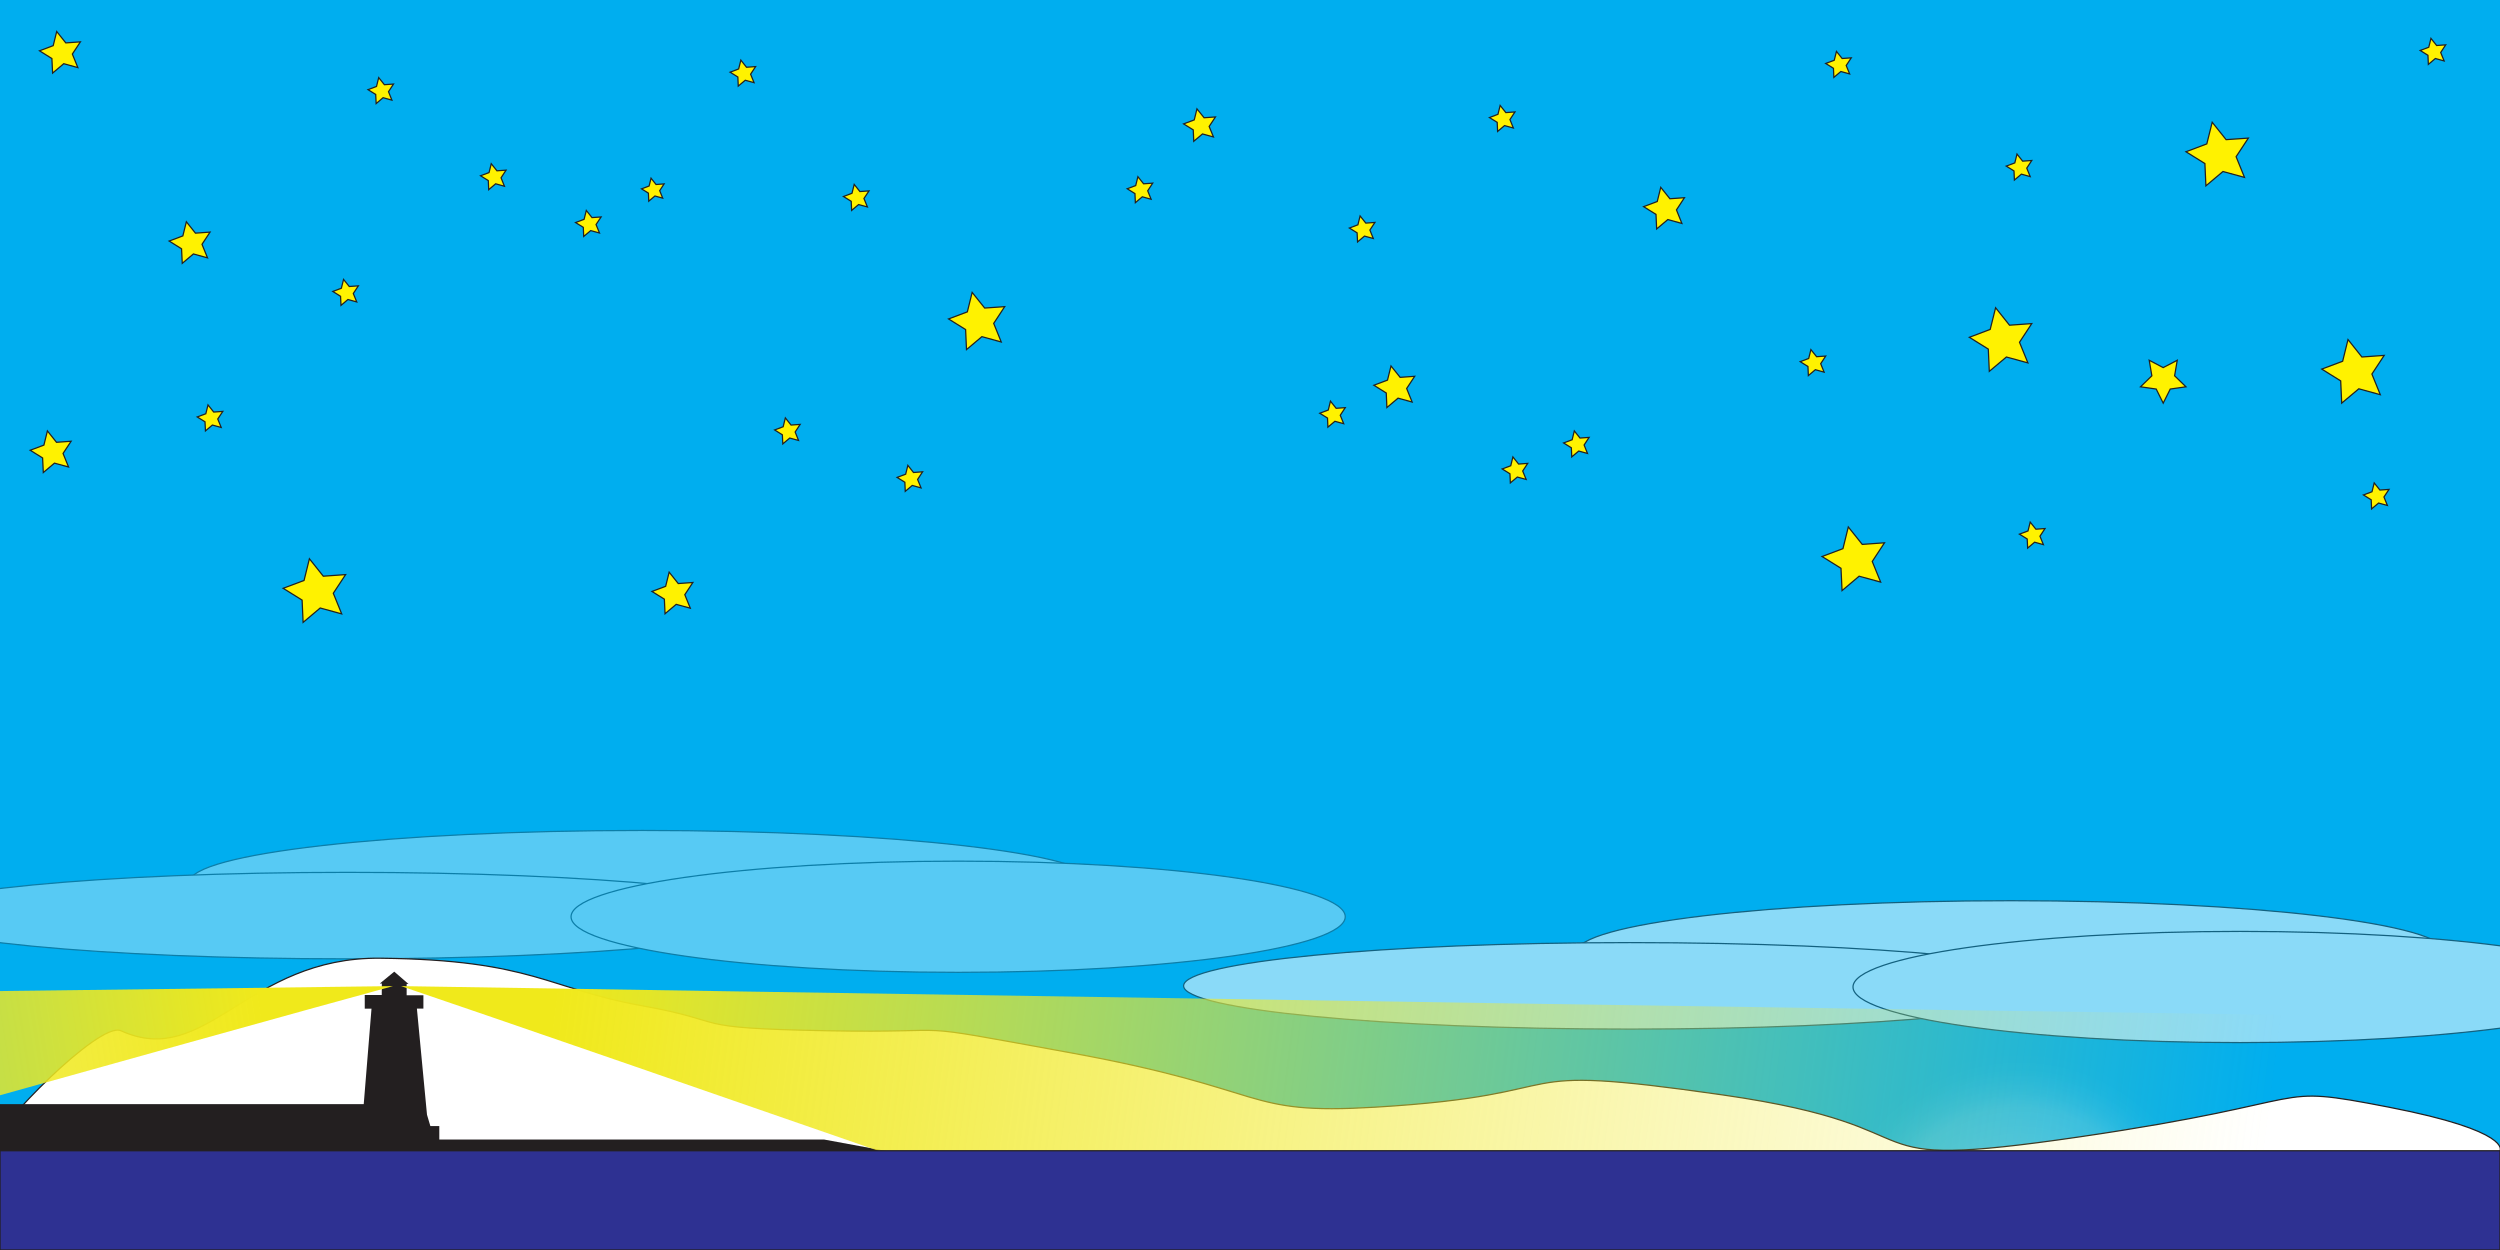
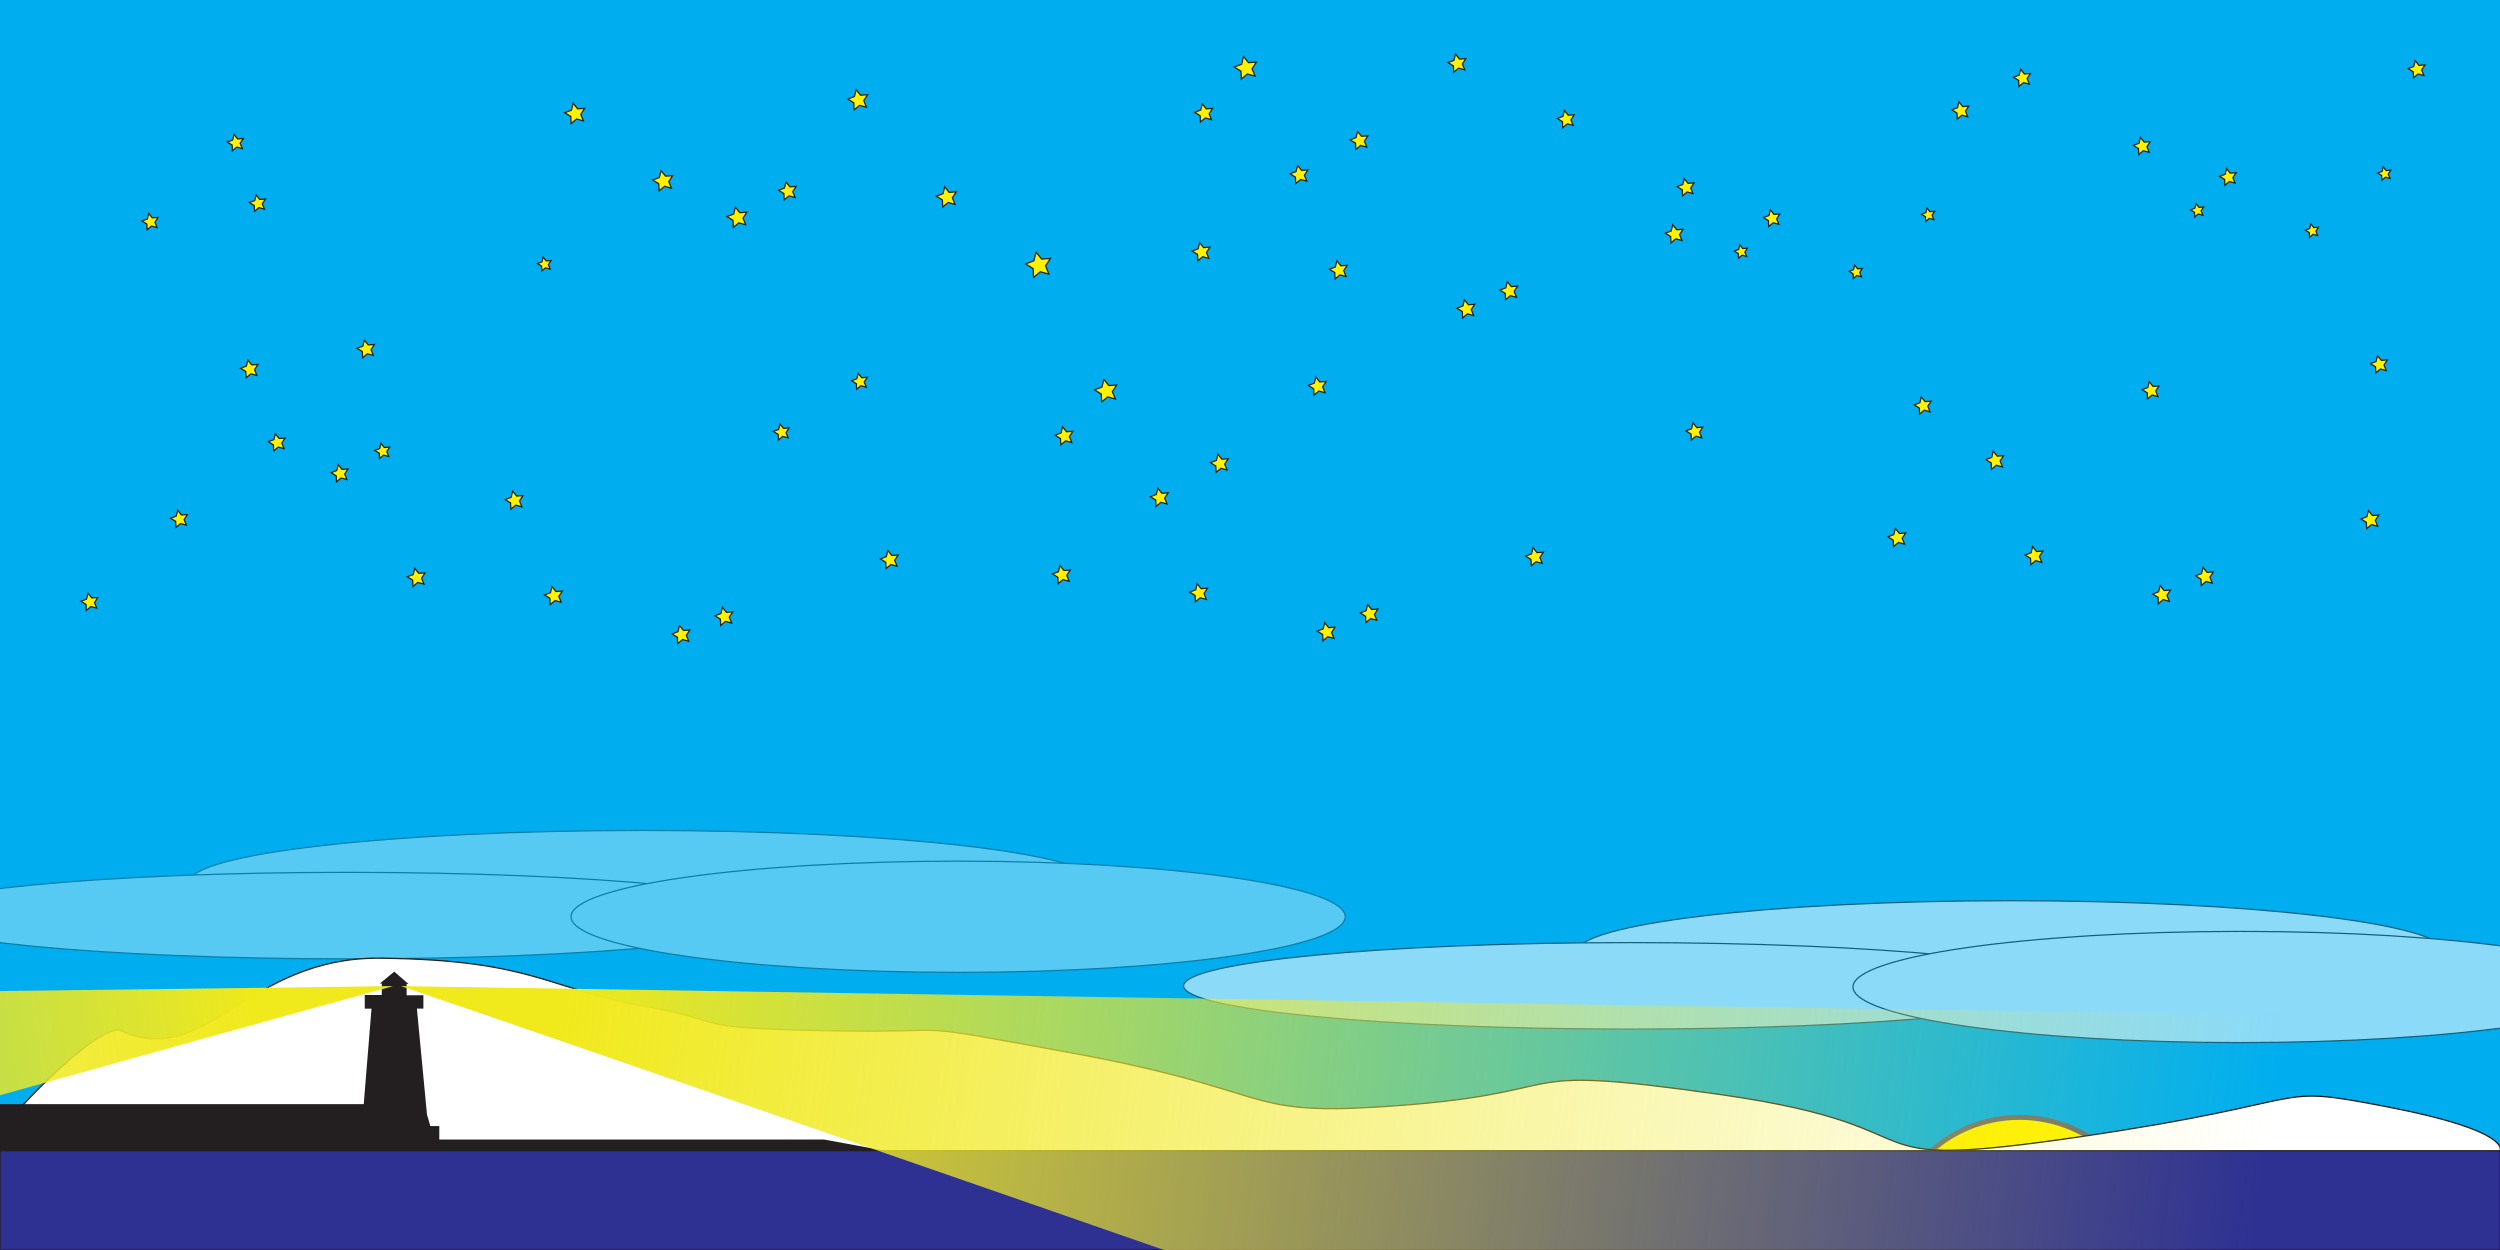
<svg xmlns="http://www.w3.org/2000/svg" xmlns:xlink="http://www.w3.org/1999/xlink" viewBox="0 0 500 250">
  <defs>
    <style>
      .cls-1 {
        fill: none;
      }

      .cls-2 {
        fill: url(#linear-gradient);
      }

      .cls-3 {
        fill: #00aeef;
      }

      .cls-4 {
        fill: #231f20;
      }

-       .cls-5, .cls-6, .cls-7 {
+       .cls-5 {
+         opacity: .43;
+       }
+ 
+       .cls-5, .cls-6, .cls-7, .cls-8 {
        stroke-width: .25px;
      }

      .cls-5, .cls-6, .cls-7, .cls-8, .cls-9, .cls-10 {
+         stroke-miterlimit: 10;
+       }
+ 
+       .cls-5, .cls-6, .cls-7, .cls-8, .cls-10 {
        stroke: #231f20;
-         stroke-miterlimit: 10;
-       }
- 
-       .cls-5, .cls-8 {
+       }
+ 
+       .cls-5, .cls-7 {
+         fill: #fff;
+       }
+ 
+       .cls-6, .cls-9 {
        fill: #fff200;
      }

-       .cls-6 {
-         fill: #fff;
-       }
- 
-       .cls-7 {
+       .cls-8 {
        fill: #2e3192;
      }

      .cls-9 {
+         stroke: #6d6e71;
+       }
+ 
+       .cls-11 {
+         fill: url(#linear-gradient-2);
+       }
+ 
+       .cls-12 {
+         opacity: .34;
+       }
+ 
+       .cls-10 {
        fill: url(#radial-gradient-2);
      }

-       .cls-9, .cls-11 {
+       .cls-13 {
+         opacity: .54;
+       }
+ 
+       .cls-14 {
+         fill: url(#radial-gradient);
        opacity: .3;
      }
- 
-       .cls-12 {
-         fill: url(#linear-gradient-2);
-       }
- 
-       .cls-13 {
-         opacity: .34;
-       }
- 
-       .cls-10 {
-         fill: url(#radial-gradient-3);
-       }
- 
-       .cls-14 {
-         opacity: .54;
-       }
- 
-       .cls-11 {
-         fill: url(#radial-gradient);
-       }
- 
-       .cls-15 {
-         opacity: 0;
-       }
    </style>
-     <radialGradient id="radial-gradient" cx="403.89" cy="250" fx="403.89" fy="250" r="39.48" gradientUnits="userSpaceOnUse">
+     <radialGradient id="radial-gradient" cx="403.89" cy="250" fx="403.89" fy="250" r="26.53" gradientTransform="translate(-307.79)" gradientUnits="userSpaceOnUse">
+       <stop offset=".19" stop-color="#f1f2f2" />
+       <stop offset=".28" stop-color="#f2f3f3" stop-opacity=".93" />
+       <stop offset=".47" stop-color="#f7f8f8" stop-opacity=".76" />
+       <stop offset=".72" stop-color="#fff" stop-opacity=".5" />
+       <stop offset=".74" stop-color="#fff" stop-opacity=".44" />
+       <stop offset=".79" stop-color="#fff" stop-opacity=".29" />
+       <stop offset=".85" stop-color="#fff" stop-opacity=".16" />
+       <stop offset=".9" stop-color="#fff" stop-opacity=".07" />
+       <stop offset=".95" stop-color="#fff" stop-opacity=".02" />
+       <stop offset="1" stop-color="#fff" stop-opacity="0" />
+     </radialGradient>
+     <radialGradient id="radial-gradient-2" cx="403.89" cy="250" fx="403.89" fy="250" r="16.88" gradientTransform="translate(-307.79)" gradientUnits="userSpaceOnUse">
      <stop offset=".19" stop-color="#fff" />
      <stop offset=".28" stop-color="#fff" stop-opacity=".94" />
      <stop offset=".45" stop-color="#fff" stop-opacity=".79" />
      <stop offset=".68" stop-color="#fff" stop-opacity=".54" />
      <stop offset=".72" stop-color="#fff" stop-opacity=".5" />
      <stop offset=".74" stop-color="#fff" stop-opacity=".44" />
      <stop offset=".79" stop-color="#fff" stop-opacity=".29" />
      <stop offset=".85" stop-color="#fff" stop-opacity=".16" />
      <stop offset=".9" stop-color="#fff" stop-opacity=".07" />
      <stop offset=".95" stop-color="#fff" stop-opacity=".02" />
      <stop offset="1" stop-color="#fff" stop-opacity="0" />
    </radialGradient>
-     <radialGradient id="radial-gradient-2" r="26.53" xlink:href="#radial-gradient" />
-     <radialGradient id="radial-gradient-3" cy="250" fy="250" r="16.88" xlink:href="#radial-gradient" />
    <linearGradient id="linear-gradient" x1="449.81" y1="258.07" x2="108.78" y2="214.53" gradientUnits="userSpaceOnUse">
      <stop offset="0" stop-color="#f1ea40" stop-opacity="0" />
      <stop offset="1" stop-color="#f0e91b" />
    </linearGradient>
    <linearGradient id="linear-gradient-2" x1="419.42" y1="275.01" x2="204.11" y2="247.53" gradientTransform="translate(341.66 -72.07) rotate(-180) scale(1.41 -1.14)" xlink:href="#linear-gradient" />
  </defs>
  <g id="sky">
    <rect class="cls-3" width="500" height="250" />
  </g>
  <g id="stars">
    <g>
-       <polygon class="cls-5" points="41.5 51.57 38.68 50.79 36.45 52.67 36.31 49.76 33.83 48.21 36.57 47.18 37.27 44.35 39.09 46.63 42.01 46.42 40.4 48.86 41.5 51.57" />
-       <polygon class="cls-5" points="132.54 39.63 130.99 39.2 129.75 40.24 129.68 38.63 128.31 37.77 129.82 37.2 130.21 35.64 131.21 36.9 132.82 36.78 131.94 38.13 132.54 39.63" />
-       <polygon class="cls-5" points="406.04 35.32 404.28 34.83 402.88 36.01 402.8 34.19 401.25 33.22 402.96 32.58 403.4 30.81 404.53 32.23 406.35 32.1 405.35 33.63 406.04 35.32" />
-       <polygon class="cls-5" points="282.43 80.41 279.61 79.63 277.38 81.51 277.25 78.6 274.77 77.05 277.5 76.02 278.2 73.19 280.03 75.47 282.94 75.26 281.33 77.7 282.43 80.41" />
-       <polygon class="cls-5" points="68.34 122.78 64.04 121.6 60.62 124.48 60.42 120.02 56.63 117.66 60.81 116.09 61.88 111.75 64.66 115.24 69.12 114.92 66.66 118.65 68.34 122.78" />
-       <polygon class="cls-5" points="242.69 27.39 240.5 26.79 238.75 28.26 238.65 25.98 236.72 24.78 238.85 23.98 239.39 21.77 240.82 23.55 243.09 23.39 241.83 25.29 242.69 27.39" />
-       <polygon class="cls-5" points="376.13 116.42 371.82 115.24 368.41 118.12 368.2 113.66 364.41 111.3 368.59 109.73 369.66 105.39 372.45 108.88 376.9 108.56 374.45 112.29 376.13 116.42" />
-       <polygon class="cls-5" points="336.38 44.69 333.57 43.91 331.33 45.79 331.2 42.88 328.72 41.33 331.45 40.3 332.15 37.47 333.98 39.75 336.89 39.54 335.29 41.98 336.38 44.69" />
-       <polygon class="cls-5" points="200.25 68.4 196.38 67.33 193.3 69.92 193.12 65.91 189.71 63.79 193.47 62.37 194.43 58.48 196.94 61.61 200.94 61.33 198.74 64.68 200.25 68.4" />
-       <polygon class="cls-5" points="138.06 121.64 135.24 120.87 133.01 122.75 132.87 119.83 130.39 118.29 133.13 117.26 133.83 114.43 135.65 116.71 138.57 116.5 136.96 118.94 138.06 121.64" />
-       <polygon class="cls-5" points="317.5 90.69 315.75 90.21 314.35 91.38 314.27 89.56 312.72 88.59 314.43 87.95 314.86 86.18 316 87.61 317.82 87.48 316.82 89 317.5 90.69" />
-       <polygon class="cls-5" points="159.71 88.09 157.95 87.61 156.56 88.78 156.47 86.96 154.93 85.99 156.63 85.35 157.07 83.58 158.21 85.01 160.03 84.88 159.03 86.4 159.71 88.09" />
-       <polygon class="cls-5" points="184.21 97.58 182.45 97.09 181.05 98.27 180.97 96.45 179.42 95.48 181.13 94.84 181.57 93.07 182.7 94.5 184.52 94.36 183.52 95.89 184.21 97.58" />
-       <polygon class="cls-5" points="305.23 95.89 303.47 95.41 302.07 96.58 301.99 94.76 300.44 93.79 302.15 93.15 302.58 91.38 303.72 92.81 305.54 92.68 304.54 94.2 305.23 95.89" />
-       <polygon class="cls-5" points="71.35 60.39 69.59 59.9 68.2 61.08 68.11 59.26 66.56 58.29 68.27 57.65 68.71 55.88 69.85 57.3 71.67 57.17 70.66 58.7 71.35 60.39" />
-       <polygon class="cls-5" points="150.81 16.53 149.05 16.05 147.65 17.22 147.57 15.4 146.02 14.44 147.73 13.79 148.17 12.02 149.3 13.45 151.12 13.32 150.12 14.84 150.81 16.53" />
-       <polygon class="cls-5" points="173.48 41.39 171.72 40.91 170.33 42.08 170.24 40.26 168.69 39.3 170.4 38.65 170.84 36.88 171.98 38.31 173.8 38.18 172.79 39.7 173.48 41.39" />
-       <polygon class="cls-5" points="230.22 39.85 228.46 39.36 227.07 40.54 226.99 38.72 225.44 37.75 227.14 37.11 227.58 35.34 228.72 36.76 230.54 36.63 229.54 38.16 230.22 39.85" />
-       <polygon class="cls-5" points="364.82 74.43 363.07 73.94 361.67 75.12 361.59 73.3 360.04 72.33 361.74 71.69 362.18 69.92 363.32 71.34 365.14 71.21 364.14 72.74 364.82 74.43" />
-       <polygon class="cls-5" points="274.66 47.7 272.9 47.22 271.51 48.39 271.42 46.57 269.88 45.61 271.58 44.96 272.02 43.19 273.16 44.62 274.98 44.49 273.98 46.01 274.66 47.7" />
-       <polygon class="cls-5" points="369.93 14.79 368.17 14.3 366.77 15.48 366.69 13.66 365.14 12.69 366.85 12.05 367.29 10.28 368.43 11.7 370.25 11.57 369.24 13.1 369.93 14.79" />
-       <polygon class="cls-5" points="302.67 25.6 300.91 25.12 299.52 26.29 299.44 24.47 297.89 23.51 299.59 22.86 300.03 21.09 301.17 22.52 302.99 22.39 301.99 23.91 302.67 25.6" />
-       <polygon class="cls-5" points="268.74 84.74 266.98 84.26 265.58 85.43 265.5 83.61 263.95 82.65 265.66 82 266.09 80.23 267.23 81.66 269.05 81.53 268.05 83.05 268.74 84.74" />
-       <polygon class="cls-5" points="488.83 12.19 487.07 11.7 485.67 12.88 485.59 11.06 484.04 10.09 485.75 9.45 486.19 7.68 487.33 9.1 489.14 8.97 488.14 10.5 488.83 12.19" />
-       <polygon class="cls-5" points="477.48 101.09 475.72 100.61 474.32 101.78 474.24 99.96 472.69 98.99 474.4 98.35 474.84 96.58 475.98 98.01 477.8 97.88 476.79 99.4 477.48 101.09" />
-       <polygon class="cls-5" points="448.9 35.48 444.59 34.3 441.18 37.17 440.98 32.71 437.19 30.35 441.36 28.78 442.44 24.45 445.22 27.93 449.67 27.62 447.22 31.34 448.9 35.48" />
-       <polygon class="cls-5" points="476.06 78.94 471.76 77.76 468.34 80.63 468.14 76.18 464.35 73.82 468.53 72.25 469.6 67.91 472.38 71.4 476.84 71.08 474.38 74.81 476.06 78.94" />
-       <polygon class="cls-5" points="405.58 72.58 401.28 71.4 397.86 74.27 397.66 69.82 393.87 67.46 398.04 65.88 399.12 61.55 401.9 65.04 406.35 64.72 403.9 68.45 405.58 72.58" />
-       <polygon class="cls-5" points="432.64 80.63 431.24 77.81 428.1 77.36 430.37 75.16 429.84 72.05 432.64 73.52 435.45 72.05 434.92 75.16 437.19 77.36 434.05 77.81 432.64 80.63" />
-       <polygon class="cls-5" points="408.68 108.93 406.92 108.44 405.53 109.62 405.44 107.8 403.89 106.83 405.6 106.19 406.04 104.42 407.18 105.84 409 105.71 407.99 107.24 408.68 108.93" />
-       <polygon class="cls-5" points="15.57 13.52 12.75 12.74 10.52 14.62 10.38 11.71 7.9 10.16 10.64 9.13 11.34 6.3 13.16 8.58 16.08 8.37 14.47 10.81 15.57 13.52" />
-       <polygon class="cls-5" points="13.71 93.4 10.89 92.63 8.66 94.51 8.52 91.59 6.04 90.05 8.78 89.02 9.48 86.18 11.3 88.46 14.22 88.25 12.61 90.69 13.71 93.4" />
-       <polygon class="cls-5" points="44.24 85.49 42.48 85.01 41.09 86.18 41 84.36 39.45 83.39 41.16 82.75 41.6 80.98 42.74 82.41 44.56 82.28 43.55 83.8 44.24 85.49" />
-       <polygon class="cls-5" points="78.38 20.03 76.62 19.54 75.23 20.72 75.14 18.89 73.6 17.93 75.3 17.29 75.74 15.52 76.88 16.94 78.7 16.81 77.7 18.34 78.38 20.03" />
-       <polygon class="cls-5" points="100.89 37.25 99.13 36.76 97.74 37.94 97.66 36.12 96.11 35.15 97.81 34.51 98.25 32.74 99.39 34.16 101.21 34.03 100.21 35.56 100.89 37.25" />
-       <polygon class="cls-5" points="119.9 46.6 118.14 46.12 116.74 47.29 116.66 45.47 115.11 44.51 116.82 43.86 117.26 42.09 118.4 43.52 120.22 43.39 119.21 44.91 119.9 46.6" />
+       <polygon class="cls-6" points="159.02 39.5 157.8 39.17 156.83 39.98 156.78 38.72 155.71 38.05 156.89 37.61 157.19 36.38 157.98 37.37 159.24 37.28 158.54 38.33 159.02 39.5" />
+       <polygon class="cls-6" points="429.84 30.47 428.67 30.14 427.75 30.92 427.69 29.71 426.66 29.08 427.8 28.65 428.09 27.47 428.84 28.42 430.05 28.33 429.39 29.34 429.84 30.47" />
+       <polygon class="cls-6" points="251.01 15.22 249.48 14.8 248.26 15.83 248.19 14.24 246.84 13.4 248.33 12.84 248.71 11.29 249.7 12.53 251.29 12.42 250.41 13.75 251.01 15.22" />
+       <polygon class="cls-6" points="303.31 59.47 302.08 59.13 301.11 59.95 301.05 58.68 299.97 58.01 301.16 57.56 301.47 56.32 302.26 57.32 303.53 57.22 302.83 58.29 303.31 59.47" />
+       <polygon class="cls-6" points="157.63 87.57 156.54 87.27 155.68 88 155.63 86.88 154.67 86.28 155.73 85.88 156 84.79 156.7 85.67 157.82 85.59 157.2 86.53 157.63 87.57" />
+       <polygon class="cls-6" points="294.73 63.11 293.5 62.77 292.52 63.59 292.47 62.32 291.38 61.64 292.58 61.19 292.88 59.95 293.68 60.95 294.95 60.86 294.25 61.92 294.73 63.11" />
+       <polygon class="cls-6" points="110.04 53.83 109.1 53.57 108.36 54.19 108.31 53.22 107.48 52.71 108.39 52.37 108.63 51.42 109.24 52.18 110.21 52.11 109.67 52.93 110.04 53.83" />
+       <polygon class="cls-6" points="173.29 21.45 171.91 21.07 170.82 21.99 170.76 20.57 169.55 19.81 170.88 19.31 171.22 17.93 172.11 19.04 173.54 18.94 172.75 20.13 173.29 21.45" />
+       <polygon class="cls-6" points="191.01 40.88 189.63 40.5 188.54 41.42 188.48 39.99 187.27 39.24 188.6 38.74 188.94 37.35 189.83 38.47 191.26 38.37 190.47 39.56 191.01 40.88" />
+       <polygon class="cls-6" points="242.3 23.93 241.07 23.59 240.09 24.41 240.03 23.14 238.95 22.46 240.14 22.01 240.45 20.78 241.25 21.77 242.52 21.68 241.82 22.75 242.3 23.93" />
+       <polygon class="cls-6" points="336.39 48.1 335.16 47.76 334.19 48.59 334.13 47.31 333.05 46.64 334.24 46.19 334.55 44.95 335.34 45.95 336.61 45.86 335.91 46.92 336.39 48.1" />
+       <polygon class="cls-6" points="273.36 29.42 272.13 29.08 271.16 29.9 271.1 28.63 270.02 27.96 271.21 27.51 271.52 26.27 272.31 27.26 273.58 27.17 272.88 28.24 273.36 29.42" />
+       <polygon class="cls-6" points="405.88 16.84 404.71 16.52 403.78 17.3 403.73 16.09 402.7 15.45 403.83 15.02 404.12 13.85 404.88 14.79 406.09 14.71 405.42 15.72 405.88 16.84" />
+       <polygon class="cls-6" points="292.95 13.97 291.72 13.63 290.74 14.45 290.68 13.18 289.6 12.51 290.79 12.06 291.1 10.82 291.89 11.82 293.17 11.72 292.47 12.79 292.95 13.97" />
+       <polygon class="cls-6" points="269.22 55.31 267.99 54.97 267.01 55.8 266.96 54.52 265.87 53.85 267.07 53.4 267.37 52.16 268.17 53.16 269.44 53.07 268.74 54.13 269.22 55.31" />
+       <polygon class="cls-6" points="484.79 15.11 483.62 14.79 482.7 15.57 482.64 14.36 481.61 13.72 482.74 13.3 483.04 12.12 483.79 13.07 485 12.98 484.33 13.99 484.79 15.11" />
+       <polygon class="cls-6" points="477.26 74.12 476.09 73.8 475.16 74.58 475.11 73.37 474.08 72.73 475.21 72.3 475.5 71.13 476.26 72.07 477.47 71.98 476.8 73 477.26 74.12" />
+       <polygon class="cls-6" points="431.6 79.32 430.43 79 429.5 79.78 429.45 78.57 428.42 77.93 429.55 77.5 429.84 76.33 430.6 77.27 431.81 77.19 431.14 78.2 431.6 79.32" />
+       <polygon class="cls-6" points="51.37 75.09 50.17 74.76 49.22 75.56 49.17 74.31 48.11 73.66 49.27 73.22 49.57 72.01 50.35 72.98 51.59 72.89 50.91 73.93 51.37 75.09" />
+       <polygon class="cls-6" points="116.69 24.18 115.31 23.8 114.22 24.72 114.16 23.3 112.95 22.54 114.28 22.04 114.63 20.66 115.52 21.77 116.94 21.67 116.15 22.86 116.69 24.18" />
+       <polygon class="cls-6" points="134.28 37.64 132.91 37.26 131.82 38.18 131.75 36.76 130.54 36 131.87 35.5 132.22 34.12 133.11 35.23 134.53 35.13 133.75 36.32 134.28 37.64" />
+       <polygon class="cls-6" points="149.13 44.95 147.76 44.57 146.67 45.49 146.6 44.07 145.39 43.31 146.73 42.81 147.07 41.43 147.96 42.54 149.38 42.44 148.6 43.63 149.13 44.95" />
+       <polygon class="cls-6" points="77.75 91.3 76.72 91.02 75.9 91.71 75.85 90.64 74.95 90.08 75.95 89.7 76.2 88.66 76.87 89.5 77.94 89.42 77.35 90.31 77.75 91.3" />
+       <polygon class="cls-6" points="37.28 105.03 36.12 104.71 35.19 105.49 35.14 104.28 34.11 103.65 35.24 103.22 35.53 102.05 36.29 102.99 37.49 102.91 36.82 103.91 37.28 105.03" />
+       <polygon class="cls-6" points="19.35 121.63 18.19 121.31 17.26 122.09 17.21 120.89 16.18 120.25 17.31 119.82 17.6 118.65 18.36 119.59 19.56 119.51 18.9 120.52 19.35 121.63" />
+       <polygon class="cls-6" points="74.67 71.09 73.47 70.76 72.52 71.56 72.46 70.31 71.4 69.66 72.57 69.22 72.87 68.01 73.64 68.98 74.88 68.89 74.2 69.93 74.67 71.09" />
+       <polygon class="cls-6" points="56.82 89.73 55.65 89.41 54.73 90.18 54.68 88.98 53.65 88.34 54.78 87.92 55.07 86.75 55.82 87.69 57.03 87.6 56.36 88.61 56.82 89.73" />
+       <polygon class="cls-6" points="69.39 95.91 68.22 95.59 67.3 96.37 67.24 95.17 66.22 94.53 67.35 94.1 67.64 92.93 68.39 93.87 69.6 93.79 68.93 94.8 69.39 95.91" />
+       <polygon class="cls-6" points="209.78 54.82 208.07 54.35 206.71 55.5 206.62 53.72 205.11 52.78 206.78 52.15 207.21 50.43 208.32 51.81 210.09 51.69 209.11 53.17 209.78 54.82" />
+       <polygon class="cls-6" points="173.27 77.44 172.18 77.14 171.32 77.87 171.27 76.74 170.31 76.15 171.37 75.75 171.64 74.66 172.34 75.54 173.46 75.46 172.84 76.4 173.27 77.44" />
+       <polygon class="cls-6" points="241.77 51.68 240.54 51.34 239.57 52.16 239.51 50.89 238.43 50.21 239.62 49.76 239.93 48.53 240.72 49.52 241.99 49.43 241.29 50.5 241.77 51.68" />
+       <polygon class="cls-6" points="261.36 36.23 260.13 35.89 259.15 36.71 259.09 35.44 258.01 34.76 259.2 34.31 259.51 33.08 260.3 34.07 261.58 33.98 260.88 35.05 261.36 36.23" />
+       <polygon class="cls-6" points="447.01 36.62 445.88 36.3 444.98 37.06 444.93 35.89 443.93 35.26 445.03 34.85 445.31 33.71 446.04 34.63 447.22 34.54 446.57 35.53 447.01 36.62" />
+       <polygon class="cls-6" points="440.57 43.05 439.66 42.8 438.94 43.41 438.9 42.47 438.1 41.97 438.98 41.63 439.21 40.72 439.79 41.46 440.74 41.39 440.22 42.18 440.57 43.05" />
+       <polygon class="cls-6" points="463.53 47.11 462.62 46.86 461.9 47.47 461.86 46.52 461.06 46.03 461.94 45.69 462.17 44.78 462.76 45.52 463.7 45.45 463.18 46.24 463.53 47.11" />
+       <polygon class="cls-6" points="478.01 35.69 477.1 35.44 476.38 36.05 476.33 35.1 475.53 34.61 476.42 34.27 476.64 33.36 477.23 34.1 478.17 34.03 477.65 34.82 478.01 35.69" />
+       <polygon class="cls-6" points="48.47 29.72 47.36 29.42 46.48 30.15 46.43 29.01 45.45 28.4 46.53 28 46.8 26.88 47.52 27.78 48.67 27.7 48.03 28.66 48.47 29.72" />
+       <polygon class="cls-6" points="31.41 45.51 30.3 45.21 29.42 45.95 29.37 44.8 28.4 44.2 29.47 43.79 29.75 42.68 30.46 43.57 31.61 43.49 30.98 44.45 31.41 45.51" />
+       <polygon class="cls-6" points="52.89 41.83 51.78 41.52 50.91 42.26 50.85 41.11 49.88 40.51 50.95 40.1 51.23 38.99 51.95 39.89 53.09 39.8 52.46 40.76 52.89 41.83" />
+       <polygon class="cls-6" points="223.07 79.8 221.54 79.38 220.32 80.4 220.25 78.81 218.9 77.97 220.39 77.41 220.77 75.87 221.76 77.11 223.35 77 222.47 78.33 223.07 79.8" />
+       <polygon class="cls-6" points="275.37 124.05 274.14 123.71 273.17 124.53 273.11 123.26 272.03 122.58 273.22 122.13 273.53 120.9 274.32 121.89 275.59 121.8 274.89 122.87 275.37 124.05" />
+       <polygon class="cls-6" points="266.79 127.68 265.56 127.34 264.58 128.17 264.53 126.89 263.44 126.22 264.64 125.77 264.94 124.53 265.74 125.53 267.01 125.44 266.31 126.5 266.79 127.68" />
+       <polygon class="cls-6" points="214.36 88.5 213.13 88.17 212.15 88.99 212.09 87.71 211.01 87.04 212.2 86.59 212.51 85.35 213.31 86.35 214.58 86.26 213.88 87.32 214.36 88.5" />
+       <polygon class="cls-6" points="308.45 112.68 307.22 112.34 306.25 113.16 306.19 111.89 305.11 111.21 306.3 110.77 306.61 109.53 307.4 110.52 308.67 110.43 307.97 111.5 308.45 112.68" />
+       <polygon class="cls-6" points="245.42 94 244.19 93.66 243.22 94.48 243.16 93.21 242.08 92.53 243.27 92.08 243.58 90.84 244.37 91.84 245.64 91.75 244.94 92.82 245.42 94" />
+       <polygon class="cls-6" points="265 78.55 263.78 78.21 262.8 79.03 262.74 77.76 261.66 77.08 262.85 76.63 263.16 75.4 263.95 76.39 265.23 76.3 264.53 77.37 265 78.55" />
+       <polygon class="cls-6" points="241.28 119.89 240.05 119.55 239.07 120.37 239.02 119.1 237.93 118.42 239.13 117.97 239.43 116.74 240.23 117.73 241.5 117.64 240.8 118.71 241.28 119.89" />
+       <polygon class="cls-6" points="213.83 116.25 212.6 115.92 211.63 116.74 211.57 115.46 210.49 114.79 211.68 114.34 211.99 113.1 212.78 114.1 214.05 114.01 213.35 115.07 213.83 116.25" />
+       <polygon class="cls-6" points="233.41 100.8 232.18 100.47 231.21 101.29 231.15 100.01 230.07 99.34 231.26 98.89 231.57 97.65 232.36 98.65 233.64 98.56 232.93 99.62 233.41 100.8" />
+       <polygon class="cls-6" points="338.6 38.71 337.43 38.39 336.51 39.17 336.45 37.96 335.42 37.32 336.56 36.89 336.85 35.72 337.6 36.66 338.81 36.58 338.14 37.59 338.6 38.71" />
+       <polygon class="cls-6" points="314.63 25.08 313.47 24.76 312.54 25.54 312.49 24.33 311.46 23.69 312.59 23.27 312.88 22.09 313.64 23.04 314.84 22.95 314.18 23.96 314.63 25.08" />
+       <polygon class="cls-6" points="393.55 23.36 392.38 23.04 391.45 23.82 391.4 22.61 390.37 21.97 391.5 21.54 391.79 20.37 392.55 21.31 393.76 21.23 393.09 22.24 393.55 23.36" />
+       <polygon class="cls-6" points="386.01 82.36 384.85 82.04 383.92 82.82 383.87 81.61 382.84 80.97 383.97 80.55 384.26 79.37 385.02 80.32 386.23 80.23 385.56 81.24 386.01 82.36" />
+       <polygon class="cls-6" points="340.35 87.56 339.19 87.24 338.26 88.02 338.2 86.81 337.18 86.17 338.31 85.75 338.6 84.57 339.36 85.52 340.56 85.43 339.9 86.44 340.35 87.56" />
+       <polygon class="cls-6" points="355.77 44.86 354.64 44.55 353.74 45.31 353.68 44.13 352.69 43.51 353.79 43.1 354.07 41.95 354.8 42.87 355.98 42.79 355.33 43.77 355.77 44.86" />
+       <polygon class="cls-6" points="349.33 51.29 348.42 51.04 347.7 51.65 347.66 50.71 346.86 50.21 347.74 49.88 347.96 48.97 348.55 49.7 349.49 49.63 348.97 50.42 349.33 51.29" />
+       <polygon class="cls-6" points="372.29 55.35 371.38 55.1 370.66 55.71 370.62 54.77 369.82 54.27 370.7 53.94 370.93 53.02 371.52 53.76 372.46 53.69 371.94 54.48 372.29 55.35" />
+       <polygon class="cls-6" points="386.77 43.93 385.86 43.68 385.14 44.29 385.09 43.35 384.29 42.85 385.17 42.52 385.4 41.6 385.99 42.34 386.93 42.27 386.41 43.06 386.77 43.93" />
+       <polygon class="cls-6" points="442.46 116.63 441.23 116.29 440.25 117.11 440.19 115.84 439.11 115.16 440.3 114.71 440.61 113.47 441.41 114.47 442.68 114.38 441.98 115.44 442.46 116.63" />
+       <polygon class="cls-6" points="433.87 120.26 432.64 119.92 431.67 120.75 431.61 119.47 430.53 118.8 431.72 118.35 432.03 117.11 432.82 118.11 434.09 118.01 433.39 119.08 433.87 120.26" />
+       <polygon class="cls-6" points="475.54 105.26 474.31 104.92 473.33 105.74 473.27 104.47 472.19 103.79 473.38 103.34 473.69 102.11 474.49 103.1 475.76 103.01 475.06 104.08 475.54 105.26" />
+       <polygon class="cls-6" points="408.36 112.47 407.13 112.13 406.16 112.95 406.1 111.68 405.02 111 406.21 110.55 406.52 109.32 407.31 110.31 408.59 110.22 407.88 111.29 408.36 112.47" />
+       <polygon class="cls-6" points="380.92 108.83 379.69 108.49 378.71 109.32 378.65 108.04 377.57 107.37 378.76 106.92 379.07 105.68 379.87 106.68 381.14 106.59 380.44 107.65 380.92 108.83" />
+       <polygon class="cls-6" points="400.5 93.38 399.27 93.05 398.29 93.87 398.24 92.59 397.15 91.92 398.35 91.47 398.65 90.23 399.45 91.23 400.72 91.14 400.02 92.2 400.5 93.38" />
+       <polygon class="cls-6" points="146.33 124.61 145.1 124.28 144.13 125.1 144.07 123.82 142.99 123.15 144.18 122.7 144.49 121.46 145.28 122.46 146.56 122.37 145.85 123.43 146.33 124.61" />
+       <polygon class="cls-6" points="137.75 128.25 136.52 127.91 135.54 128.73 135.49 127.46 134.4 126.78 135.6 126.33 135.9 125.1 136.7 126.09 137.97 126 137.27 127.07 137.75 128.25" />
+       <polygon class="cls-6" points="179.41 113.24 178.18 112.91 177.21 113.73 177.15 112.45 176.07 111.78 177.26 111.33 177.57 110.09 178.36 111.09 179.63 111 178.93 112.06 179.41 113.24" />
+       <polygon class="cls-6" points="112.24 120.45 111.01 120.12 110.03 120.94 109.98 119.66 108.89 118.99 110.09 118.54 110.39 117.3 111.19 118.3 112.46 118.21 111.76 119.27 112.24 120.45" />
+       <polygon class="cls-6" points="84.79 116.82 83.56 116.48 82.59 117.3 82.53 116.03 81.45 115.35 82.64 114.91 82.95 113.67 83.74 114.66 85.02 114.57 84.31 115.64 84.79 116.82" />
+       <polygon class="cls-6" points="104.38 101.37 103.15 101.03 102.17 101.85 102.11 100.58 101.03 99.91 102.22 99.46 102.53 98.22 103.33 99.21 104.6 99.12 103.9 100.19 104.38 101.37" />
    </g>
  </g>
  <g id="sun-moon">
    <g>
      <circle class="cls-1" cx="250" cy="250" r="153.89" />
-       <circle id="sun" class="cls-8" cx="96.11" cy="250" r="39.48" />
+       <circle id="sun" class="cls-9" cx="403.89" cy="250" r="26.53" />
      <g id="moon">
-         <circle class="cls-11" cx="403.89" cy="250" r="39.48" />
-         <g class="cls-15">
-           <circle class="cls-9" cx="403.89" cy="250" r="26.53" />
-         </g>
-         <path class="cls-10" d="m417.27,261.16c-9.86,0-17.86-8-17.86-17.86,0-4.18,1.44-8.02,3.85-11.07-8.65,1.24-15.3,8.68-15.3,17.68,0,9.86,8,17.86,17.86,17.86,5.68,0,10.74-2.66,14.01-6.79-.84.12-1.69.19-2.56.19Z" />
+         <circle class="cls-14" cx="96.11" cy="250" r="26.53" />
+         <path class="cls-10" d="m109.48,261.16c-9.86,0-17.86-8-17.86-17.86,0-4.18,1.44-8.02,3.85-11.07-8.65,1.24-15.3,8.68-15.3,17.68,0,9.86,8,17.86,17.86,17.86,5.68,0,10.74-2.66,14.01-6.79-.84.12-1.69.19-2.56.19Z" />
      </g>
    </g>
  </g>
  <g id="clouds">
-     <g class="cls-14">
-       <ellipse class="cls-6" cx="402.21" cy="190.47" rx="86.94" ry="10.33" />
-       <ellipse class="cls-6" cx="325.95" cy="197.17" rx="89.23" ry="8.65" />
-       <ellipse class="cls-6" cx="448.02" cy="197.4" rx="77.42" ry="11.12" />
-     </g>
    <g class="cls-13">
-       <ellipse class="cls-6" cx="128.47" cy="176.42" rx="90.55" ry="10.33" />
-       <ellipse class="cls-6" cx="69.56" cy="183.12" rx="89.23" ry="8.65" />
-       <ellipse class="cls-6" cx="191.63" cy="183.35" rx="77.42" ry="11.12" />
-     </g>
-   </g>
-   <g id="Layer_6" data-name="Layer 6">
-     <path class="cls-6" d="m0,227.36c-1.37-1.13,19.79-23.21,24.19-21.21,17.1,7.78,25.11-14.82,51.95-14.51,30.53.35,33.48,6.14,52.16,9.49s8.07,4.47,37.1,5.02,13.1-2.08,48.56,4.38c40.78,7.43,34.23,12.52,61.02,10.91,43.38-2.59,22.92-9.16,69.59-2.45s21.77,15.63,71.44,8.37,37.07-10.72,61.79-5.92,22.2,8.71,22.2,8.71v19.85H0v-19.85" />
-   </g>
-   <g id="Layer_9" data-name="Layer 9">
+       <ellipse class="cls-7" cx="402.21" cy="190.47" rx="86.94" ry="10.33" />
+       <ellipse class="cls-7" cx="325.95" cy="197.17" rx="89.23" ry="8.65" />
+       <ellipse class="cls-7" cx="448.02" cy="197.4" rx="77.42" ry="11.12" />
+     </g>
+     <g class="cls-12">
+       <ellipse class="cls-7" cx="128.47" cy="176.42" rx="90.55" ry="10.33" />
+       <ellipse class="cls-7" cx="69.56" cy="183.12" rx="89.23" ry="8.65" />
+       <ellipse class="cls-7" cx="191.63" cy="183.35" rx="77.42" ry="11.12" />
+     </g>
+   </g>
+   <g id="mtn-backing">
+     <path class="cls-7" d="m0,227.36c-1.37-1.13,19.79-23.21,24.19-21.21,17.1,7.78,25.11-14.82,51.95-14.51,30.53.35,33.48,6.14,52.16,9.49,18.68,3.35,8.07,4.47,37.1,5.02,29.02.56,13.1-2.08,48.56,4.38,40.78,7.43,34.23,12.52,61.02,10.91,43.38-2.59,22.92-9.16,69.59-2.45s21.77,15.63,71.44,8.37,37.07-10.72,61.79-5.92,22.2,8.71,22.2,8.71v19.85H0v-19.85" />
+   </g>
+   <g id="mountains">
+     <path class="cls-5" d="m0,227.36c-1.37-1.13,19.79-23.21,24.19-21.21,17.1,7.78,25.11-14.82,51.95-14.51,30.53.35,33.48,6.14,52.16,9.49,18.68,3.35,8.07,4.47,37.1,5.02,29.02.56,13.1-2.08,48.56,4.38,40.78,7.43,34.23,12.52,61.02,10.91,43.38-2.59,22.92-9.16,69.59-2.45s21.77,15.63,71.44,8.37,37.07-10.72,61.79-5.92,22.2,8.71,22.2,8.71v19.85H0v-19.85" />
+   </g>
+   <g id="land">
    <polygon class="cls-4" points="-.06 220.82 73.59 220.82 86.98 227.91 92.58 227.91 164.84 227.91 181.97 231.07 0 241.59 -.06 220.82" />
  </g>
  <g id="Layer_10" data-name="Layer 10">
    <path class="cls-4" d="m81.59,196.7l-2.74-2.37-2.88,2.37h.4l-.02,2.3h-3.4v2.74h1.35l-1.72,21.14s-.33,2.07-1.28,2.28,1.94-.42-8.41,0v5.9h29.71v-2.78h-4.74v-3.07h-1.79l-.67-2.26-2.02-21.23h1.3v-2.67h-3.35v-2.26h.35l-.07-.09Z" />
+   </g>
+   <g id="ocean">
+     <rect class="cls-8" y="230.15" width="500" height="19.85" />
  </g>
  <g id="light">
    <g>
      <path class="cls-2" d="m80.2,197.22c34.69,11.72,204.33,70.76,204.33,70.76l186.15,58.17s68.95-122.79,67.27-122.23-457.76-6.7-457.76-6.7Z" />
-       <path class="cls-12" d="m78.61,197.22c-30.96,8.42-182.39,50.85-182.39,50.85l-166.16,41.8s-61.54-88.24-60.05-87.84,408.6-4.81,408.6-4.81Z" />
-     </g>
-   </g>
-   <g id="Layer_5" data-name="Layer 5">
-     <rect class="cls-7" y="230.15" width="500" height="19.85" />
+       <path class="cls-11" d="m78.61,197.22c-30.96,8.42-182.39,50.85-182.39,50.85l-166.16,41.8s-61.54-88.24-60.05-87.84,408.6-4.81,408.6-4.81Z" />
+     </g>
  </g>
</svg>
